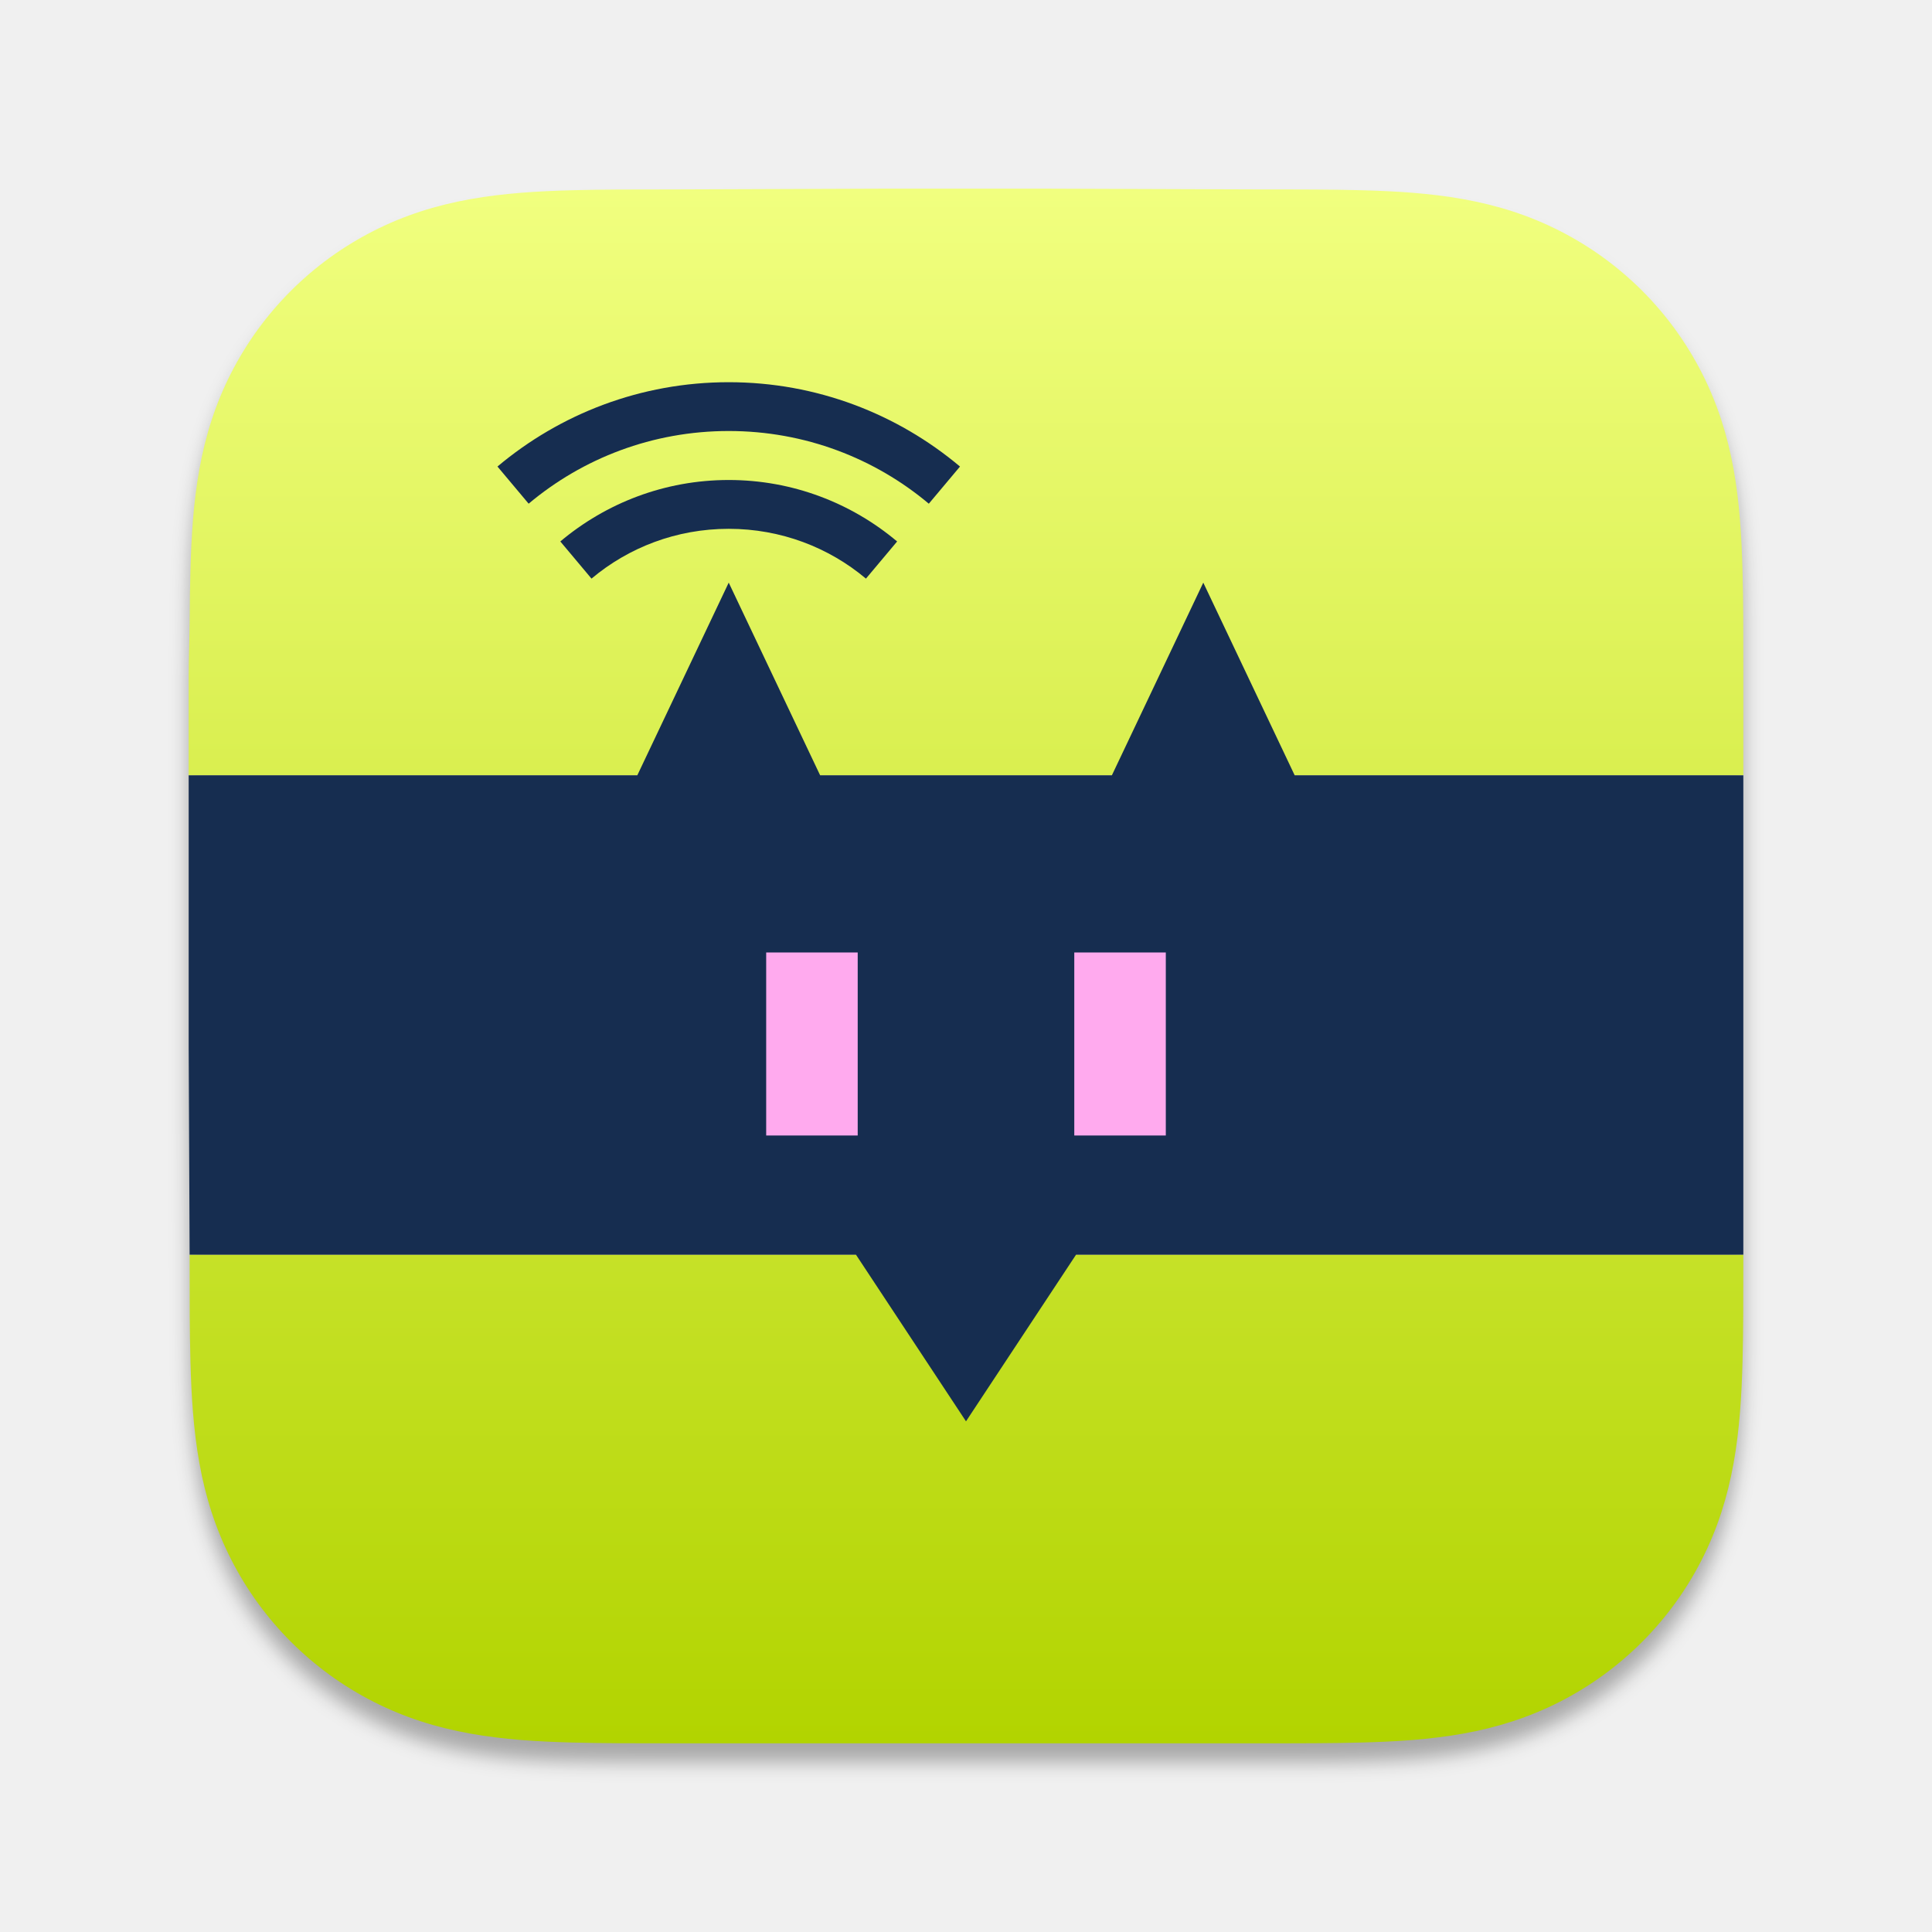
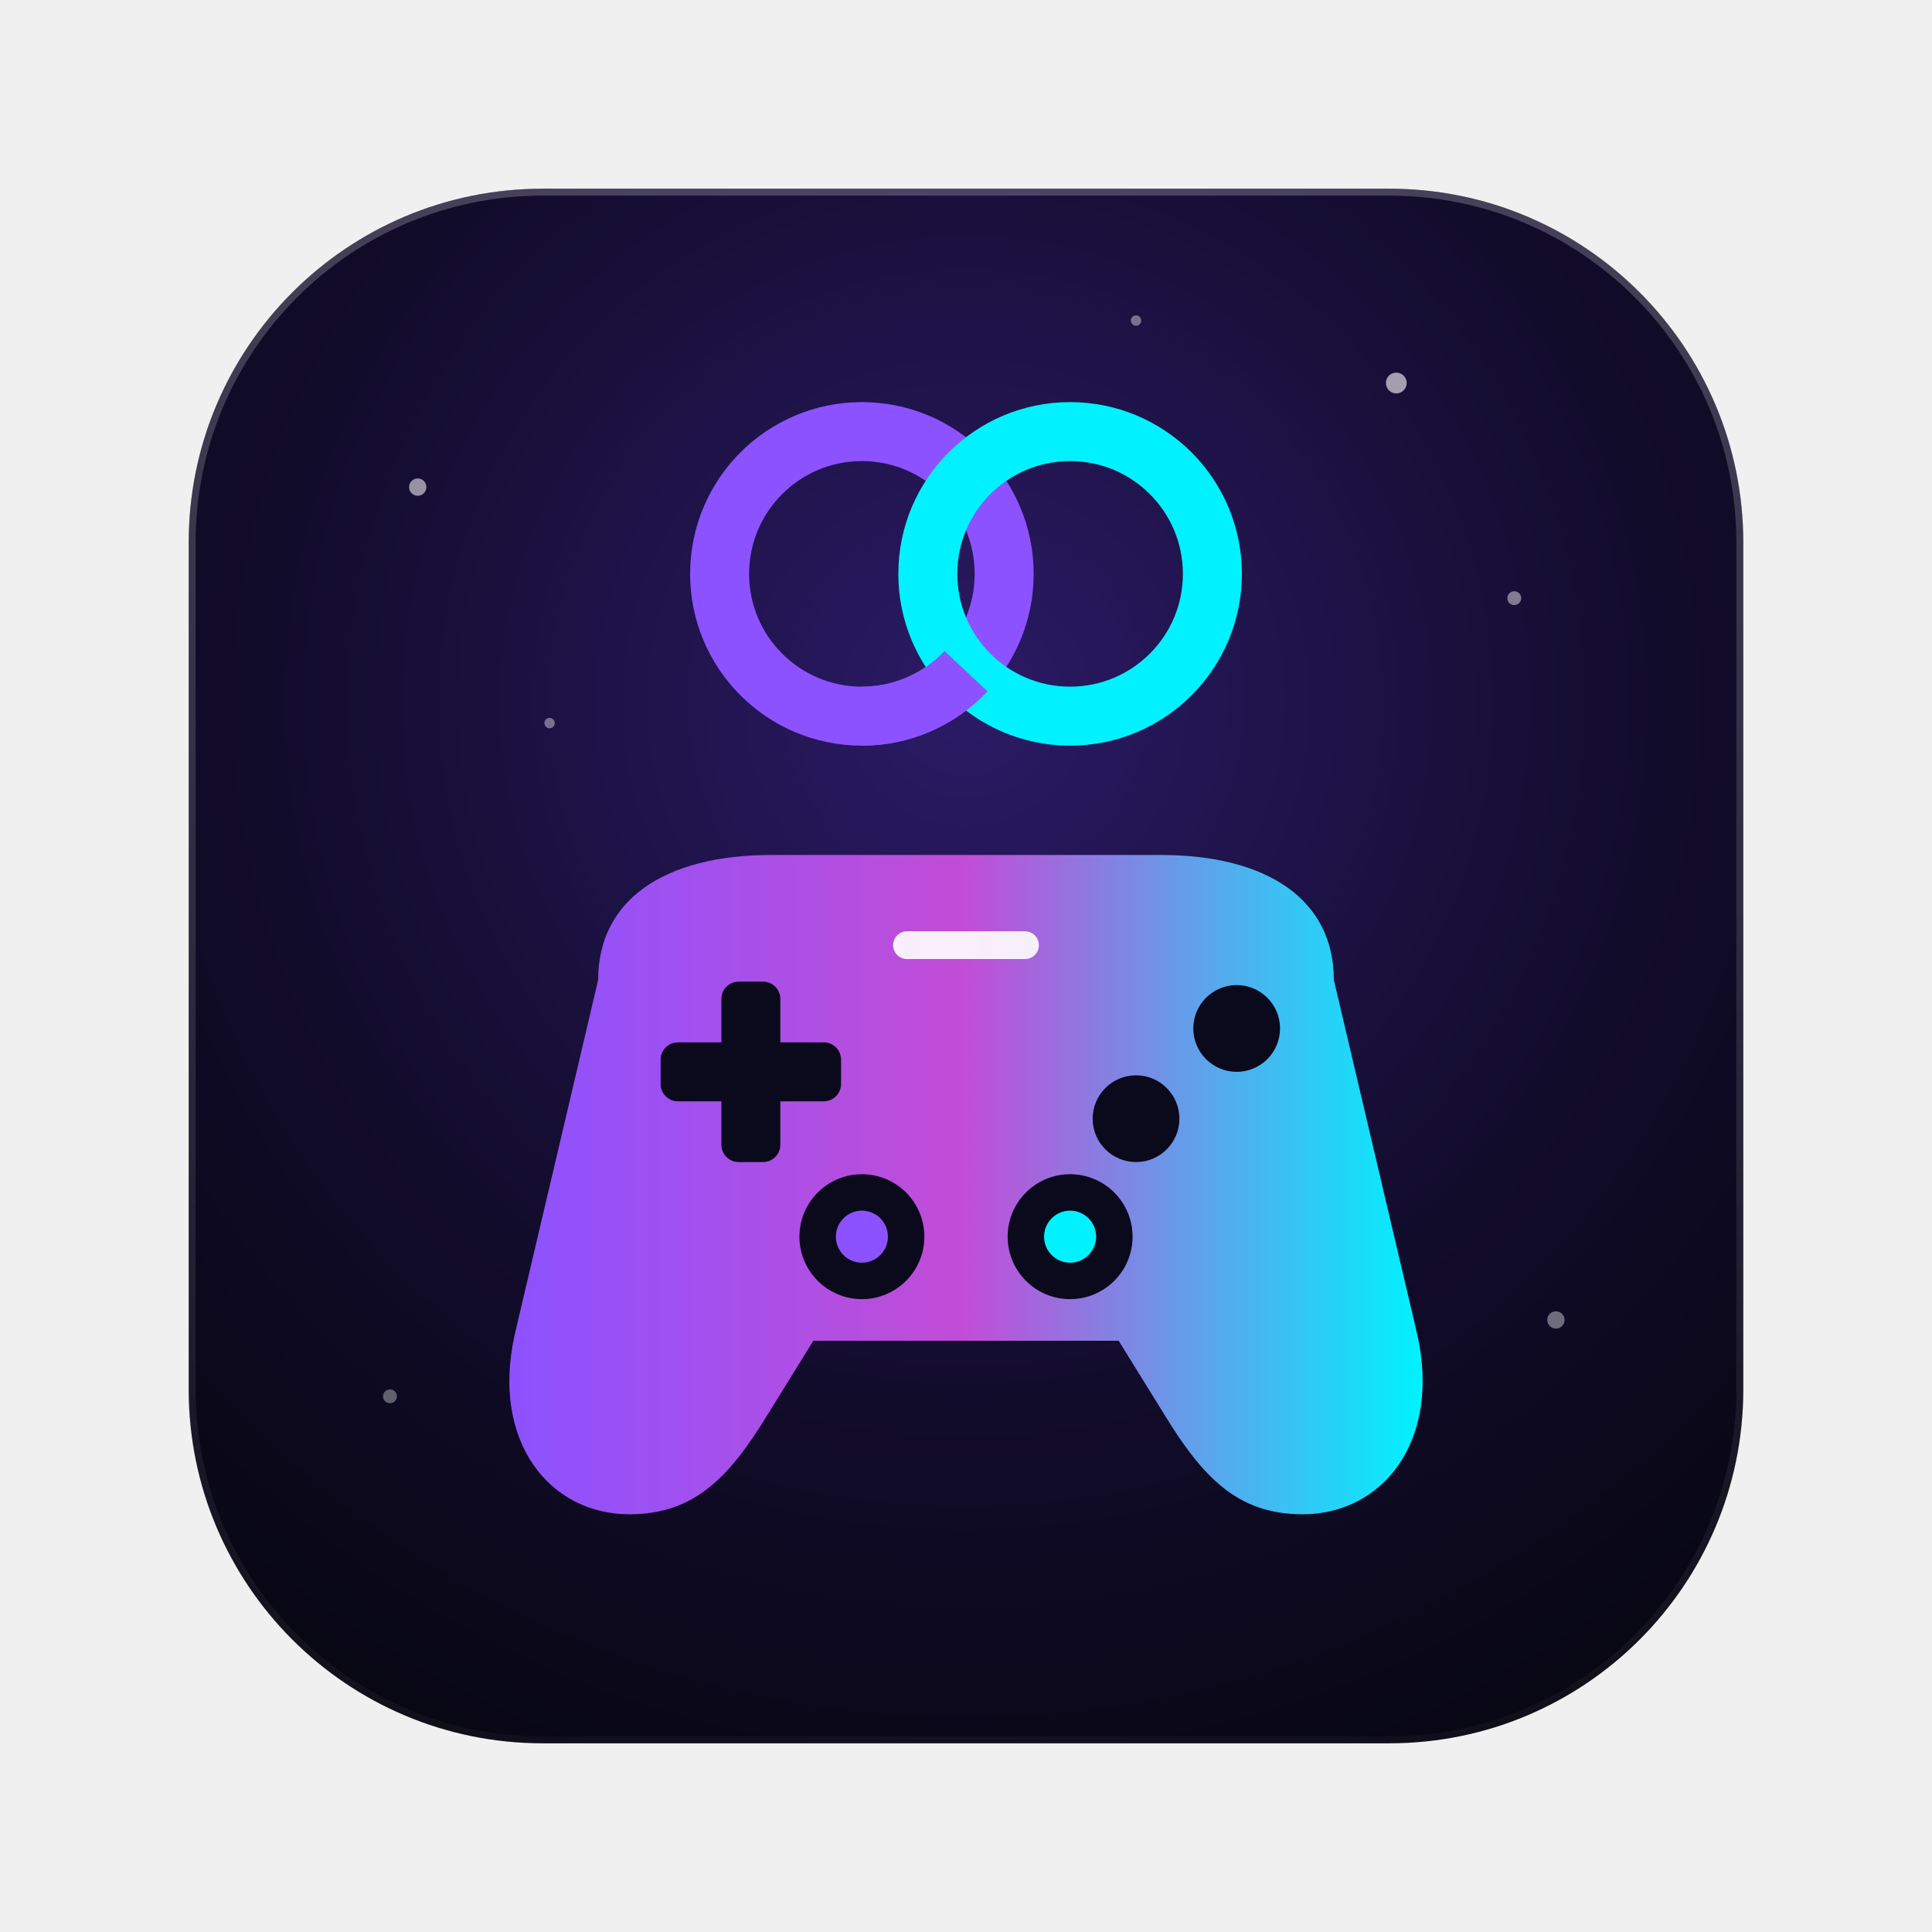
- <svg xmlns="http://www.w3.org/2000/svg" xmlns:xlink="http://www.w3.org/1999/xlink" width="1024" height="1024" viewBox="0 0 270.933 270.933" version="1.1" id="svg5" xml:space="preserve">
-   <defs id="defs2">
-     <linearGradient id="linearGradient4465">
-       <stop style="stop-color:#f6ffbc;stop-opacity:1;" offset="0" id="stop4461" />
-       <stop style="stop-color:#b4d700;stop-opacity:1;" offset="1" id="stop4463" />
+ <svg xmlns="http://www.w3.org/2000/svg" width="1024" height="1024" viewBox="-44.75 -44.75 1113.5 1113.5">
+   <defs>
+     <radialGradient id="space" cx="512" cy="360" r="720" gradientUnits="userSpaceOnUse">
+       <stop offset="0" stop-color="#2b1a66" />
+       <stop offset="0.55" stop-color="#120c2c" />
+       <stop offset="1" stop-color="#06060e" />
+     </radialGradient>
+     <linearGradient id="pad" x1="250" y1="0" x2="774" y2="0" gradientUnits="userSpaceOnUse">
+       <stop offset="0" stop-color="#8c52ff" />
+       <stop offset="0.5" stop-color="#c24dd6" />
+       <stop offset="1" stop-color="#00f2ff" />
    </linearGradient>
-     <filter x="-0.015" y="-0.015" width="1.029" height="1.041" filterUnits="objectBoundingBox" id="filter-80aygx4sbj-3">
-       <feOffset dx="0" dy="5" in="SourceAlpha" result="shadowOffsetOuter1" id="feOffset424" />
-       <feGaussianBlur stdDeviation="2.5" in="shadowOffsetOuter1" result="shadowBlurOuter1" id="feGaussianBlur426" />
-       <feColorMatrix values="0 0 0 0 0   0 0 0 0 0   0 0 0 0 0  0 0 0 0.3 0" type="matrix" in="shadowBlurOuter1" id="feColorMatrix428" />
-     </filter>
-     <clipPath clipPathUnits="userSpaceOnUse" id="clipPath964">
-       <circle style="display:inline;fill:#ff9955;fill-opacity:1;stroke:none;stroke-width:8.467;stroke-miterlimit:4;stroke-dasharray:none;stroke-opacity:1" id="circle966" cx="-135.467" cy="161.494" r="135.467" transform="scale(-1,1)" />
-     </clipPath>
-     <linearGradient xlink:href="#linearGradient4465" id="linearGradient4467" x1="67.733" y1="13.229" x2="67.733" y2="122.237" gradientUnits="userSpaceOnUse" />
-     <linearGradient xlink:href="#linearGradient4465-9" id="linearGradient4467-7" x1="67.733" y1="13.229" x2="67.733" y2="122.237" gradientUnits="userSpaceOnUse" gradientTransform="translate(-7.288516e-4,6.5027792e-5)" />
-     <linearGradient id="linearGradient4465-9">
-       <stop style="stop-color:#f1ff7f;stop-opacity:1;" offset="0" id="stop4461-3" />
-       <stop style="stop-color:#b2d400;stop-opacity:1;" offset="1" id="stop4463-8" />
+     <linearGradient id="edge" x1="0" y1="64" x2="0" y2="960" gradientUnits="userSpaceOnUse">
+       <stop offset="0" stop-color="#ffffff" stop-opacity="0.22" />
+       <stop offset="1" stop-color="#ffffff" stop-opacity="0.03" />
    </linearGradient>
  </defs>
-   <g id="layer1" transform="matrix(2,0,0,2,4.2905177e-6,-3.0059484e-5)">
-     <path d="m 417,128.314 c 0,-4.891 0,-9.782 -0.028,-14.674 -0.025,-4.12 -0.072,-8.24 -0.184,-12.358 -0.242,-8.976 -0.771,-18.03 -2.368,-26.906 C 412.801,65.37 410.157,56.99 405.991,48.808 401.895,40.767 396.544,33.408 390.16,27.029 383.778,20.649 376.417,15.302 368.373,11.209 360.183,7.041 351.793,4.398 342.779,2.78 333.902,1.186 324.846,0.657 315.869,0.415 311.748,0.303 307.626,0.256 303.504,0.231 298.61,0.201 293.716,0.203 288.822,0.203 L 231.998,0 h -42.5 l -55.818,0.203 c -4.903,0 -9.807,-0.003 -14.71,0.027 -4.131,0.025 -8.26,0.072 -12.389,0.184 C 97.583,0.657 88.507,1.186 79.608,2.782 70.582,4.4 62.18,7.042 53.979,11.207 45.918,15.301 38.541,20.648 32.145,27.029 25.75,33.408 20.39,40.765 16.286,48.805 12.108,56.99 9.459,65.376 7.836,74.385 6.238,83.258 5.709,92.309 5.465,101.281 5.354,105.4 5.306,109.52 5.281,113.64 5.251,118.532 5,124.608 5,129.5 v 55.045 42.955 l 0.254,56.214 c 0,4.898 -0.002,9.796 0.028,14.694 0.025,4.126 0.073,8.251 0.184,12.375 0.243,8.988 0.773,18.054 2.373,26.943 1.622,9.016 4.271,17.409 8.445,25.601 4.104,8.053 9.465,15.421 15.861,21.809 6.395,6.388 13.77,11.742 21.83,15.842 8.206,4.173 16.612,6.819 25.644,8.44 8.894,1.596 17.968,2.126 26.962,2.368 4.129,0.112 8.259,0.159 12.39,0.184 C 123.874,412 128.777,412 133.681,412 h 56.323 42.605 56.214 c 4.894,0 9.788,0 14.682,-0.029 4.122,-0.025 8.244,-0.072 12.365,-0.184 8.98,-0.243 18.039,-0.773 26.92,-2.37 9.009,-1.62 17.394,-4.266 25.58,-8.436 8.046,-4.099 15.408,-9.454 21.791,-15.843 6.383,-6.387 11.733,-13.754 15.829,-21.806 4.169,-8.196 6.813,-16.592 8.433,-25.615 1.595,-8.885 2.124,-17.948 2.366,-26.932 0.112,-4.125 0.159,-8.25 0.183,-12.375 C 417,293.509 417,288.611 417,283.713 c 0,0 0,-55.222 0,-56.214 v -43 c 0,-0.733 0,-56.186 0,-56.186" id="use436" style="display:inline;fill:#000000;fill-opacity:1;fill-rule:evenodd;stroke:none;stroke-width:1;filter:url(#filter-80aygx4sbj-3)" transform="matrix(0.2645833,0,0,0.2645833,11.90625,13.22918)" />
-     <path id="path1446-0" style="display:inline;fill:url(#linearGradient4467-7);fill-opacity:1;fill-rule:evenodd;stroke:none;stroke-width:0.265" d="m 62.044,13.229 -14.769,0.054 c -1.297,0 -2.594,-7.27e-4 -3.892,0.007 -1.093,0.007 -2.186,0.02 -3.278,0.049 -2.381,0.064 -4.782,0.204 -7.137,0.626 -2.388,0.428 -4.611,1.127 -6.781,2.229 -2.133,1.083 -4.085,2.498 -5.777,4.186 -1.692,1.688 -3.11,3.634 -4.196,5.761 -1.105,2.166 -1.807,4.384 -2.236,6.768 -0.423,2.348 -0.563,4.742 -0.627,7.116 -0.029,1.09 -0.042,2.179 -0.049,3.27 -0.008,1.294 -0.074,2.902 -0.074,4.197 v 6.872 H 122.237 v -7.186 h 5.2e-4 c 0,-1.294 -2.4e-4,-2.589 -0.007,-3.883 -0.007,-1.09 -0.019,-2.18 -0.049,-3.27 -0.064,-2.375 -0.204,-4.77 -0.626,-7.119 -0.428,-2.382 -1.128,-4.6 -2.23,-6.764 -1.084,-2.128 -2.499,-4.075 -4.188,-5.762 -1.689,-1.688 -3.636,-3.103 -5.765,-4.186 -2.167,-1.103 -4.387,-1.802 -6.772,-2.23 -2.349,-0.422 -4.745,-0.561 -7.12,-0.625 -1.09,-0.029 -2.181,-0.042 -3.272,-0.049 -1.295,-0.008 -2.59,-0.007 -3.885,-0.007 l -15.035,-0.054 z m -48.749,74.746 0.002,0.32 c 0,1.296 -6e-4,2.592 0.007,3.888 0.007,1.092 0.02,2.183 0.049,3.274 0.064,2.378 0.204,4.777 0.627,7.129 0.429,2.386 1.131,4.606 2.235,6.773 1.086,2.131 2.504,4.08 4.196,5.771 1.692,1.69 3.643,3.107 5.776,4.191 2.171,1.104 4.395,1.804 6.785,2.233 2.353,0.422 4.754,0.563 7.133,0.627 1.093,0.029 2.185,0.042 3.278,0.049 1.297,0.008 2.594,0.008 3.892,0.008 h 14.902 11.272 14.874 c 1.295,0 2.59,2.5e-4 3.885,-0.008 1.091,-0.007 2.181,-0.019 3.272,-0.049 2.376,-0.064 4.773,-0.205 7.123,-0.627 2.384,-0.429 4.602,-1.128 6.768,-2.232 2.129,-1.085 4.077,-2.501 5.766,-4.192 1.689,-1.69 3.104,-3.639 4.188,-5.77 1.103,-2.169 1.803,-4.39 2.231,-6.777 0.422,-2.351 0.562,-4.749 0.626,-7.126 0.029,-1.091 0.042,-2.183 0.048,-3.274 0.007,-1.296 0.007,-2.592 0.007,-3.888 v -0.32 z" />
-     <path id="path4518" style="display:inline;fill:#162d50;stroke:none;stroke-width:0.107px;stroke-linecap:butt;stroke-linejoin:miter;stroke-opacity:1" d="m 51.096,40.852 -4.064,8.567 -2.346,4.945 H 13.23 v 7.692 11.365 l 0.066,14.553 H 60.017 L 67.733,99.66 75.45,87.975 H 122.237 V 73.422 62.045 54.365 H 90.781 l -2.346,-4.945 -4.064,-8.567 -4.064,8.567 -2.346,4.945 H 67.733 57.507 l -2.346,-4.945 z" />
-     <rect y="66.785" x="-81.743" height="12.833" width="6.417" id="rect1043" style="display:inline;fill:#ffaaee;fill-opacity:1;stroke:none;stroke-width:0.076;stroke-miterlimit:4;stroke-dasharray:none" transform="scale(-1,1)" />
-     <rect style="display:inline;fill:#ffaaee;fill-opacity:1;stroke:none;stroke-width:0.076;stroke-miterlimit:4;stroke-dasharray:none" id="rect1047" width="6.417" height="12.833" x="-60.14" y="66.785" transform="scale(-1,1)" />
-     <path id="path830" style="color:#000000;fill:#162d50;-inkscape-stroke:none" d="m 51.096,26.799 c -6.169,0 -11.826,2.225 -16.215,5.913 l 2.186,2.605 c 3.79,-3.182 8.681,-5.096 14.029,-5.096 5.348,0 10.24,1.915 14.03,5.097 l 2.186,-2.605 C 62.923,29.024 57.265,26.799 51.096,26.799 Z" />
-     <path id="circle840" style="color:#000000;fill:#162d50;-inkscape-stroke:none" d="m 51.096,33.656 c -4.491,0 -8.611,1.622 -11.808,4.309 l 2.186,2.606 c 2.598,-2.181 5.951,-3.492 9.621,-3.492 3.67,0 7.024,1.311 9.623,3.492 l 2.186,-2.605 C 59.707,35.278 55.587,33.656 51.096,33.656 Z" />
+   <rect x="64" y="64" width="896" height="896" rx="204" ry="204" fill="url(#space)" />
+   <rect x="66" y="66" width="892" height="892" rx="202" ry="202" fill="none" stroke="url(#edge)" stroke-width="4" />
+   <g fill="#ffffff">
+     <circle cx="196" cy="236" r="5" opacity="0.55" />
+     <circle cx="828" cy="300" r="4" opacity="0.45" />
+     <circle cx="760" cy="176" r="6" opacity="0.6" />
+     <circle cx="272" cy="372" r="3" opacity="0.4" />
+     <circle cx="180" cy="760" r="4" opacity="0.35" />
+     <circle cx="852" cy="716" r="5" opacity="0.4" />
+     <circle cx="610" cy="140" r="3" opacity="0.4" />
  </g>
+   <circle cx="452" cy="286" r="82" fill="none" stroke="#8c52ff" stroke-width="34" />
+   <circle cx="572" cy="286" r="82" fill="none" stroke="#00f2ff" stroke-width="34" />
+   <path d="M 512 342.1 A 82 82 0 0 1 452 368" fill="none" stroke="#8c52ff" stroke-width="34" stroke-linecap="butt" />
+   <path fill="url(#pad)" d="M 300 520 C 300 474 338 448 400 448 L 624 448 C 686 448 724 474 724 520 L 772 724 C 786 786 752 828 706 828 C 668 828 648 806 626 770 L 600 728 L 424 728 L 398 770 C 376 806 356 828 318 828 C 272 828 238 786 252 724 Z" />
+   <g fill="#0b0a1c">
+     <rect x="336" y="556" width="104" height="34" rx="10" />
+     <rect x="371" y="521" width="34" height="104" rx="10" />
+     <circle cx="610" cy="600" r="25" />
+     <circle cx="668" cy="548" r="25" />
+     <circle cx="452" cy="668" r="36" />
+     <circle cx="572" cy="668" r="36" />
+   </g>
+   <circle cx="452" cy="668" r="15" fill="#8c52ff" />
+   <circle cx="572" cy="668" r="15" fill="#00f2ff" />
+   <rect x="470" y="492" width="84" height="16" rx="8" fill="#ffffff" opacity="0.9" />
</svg>
